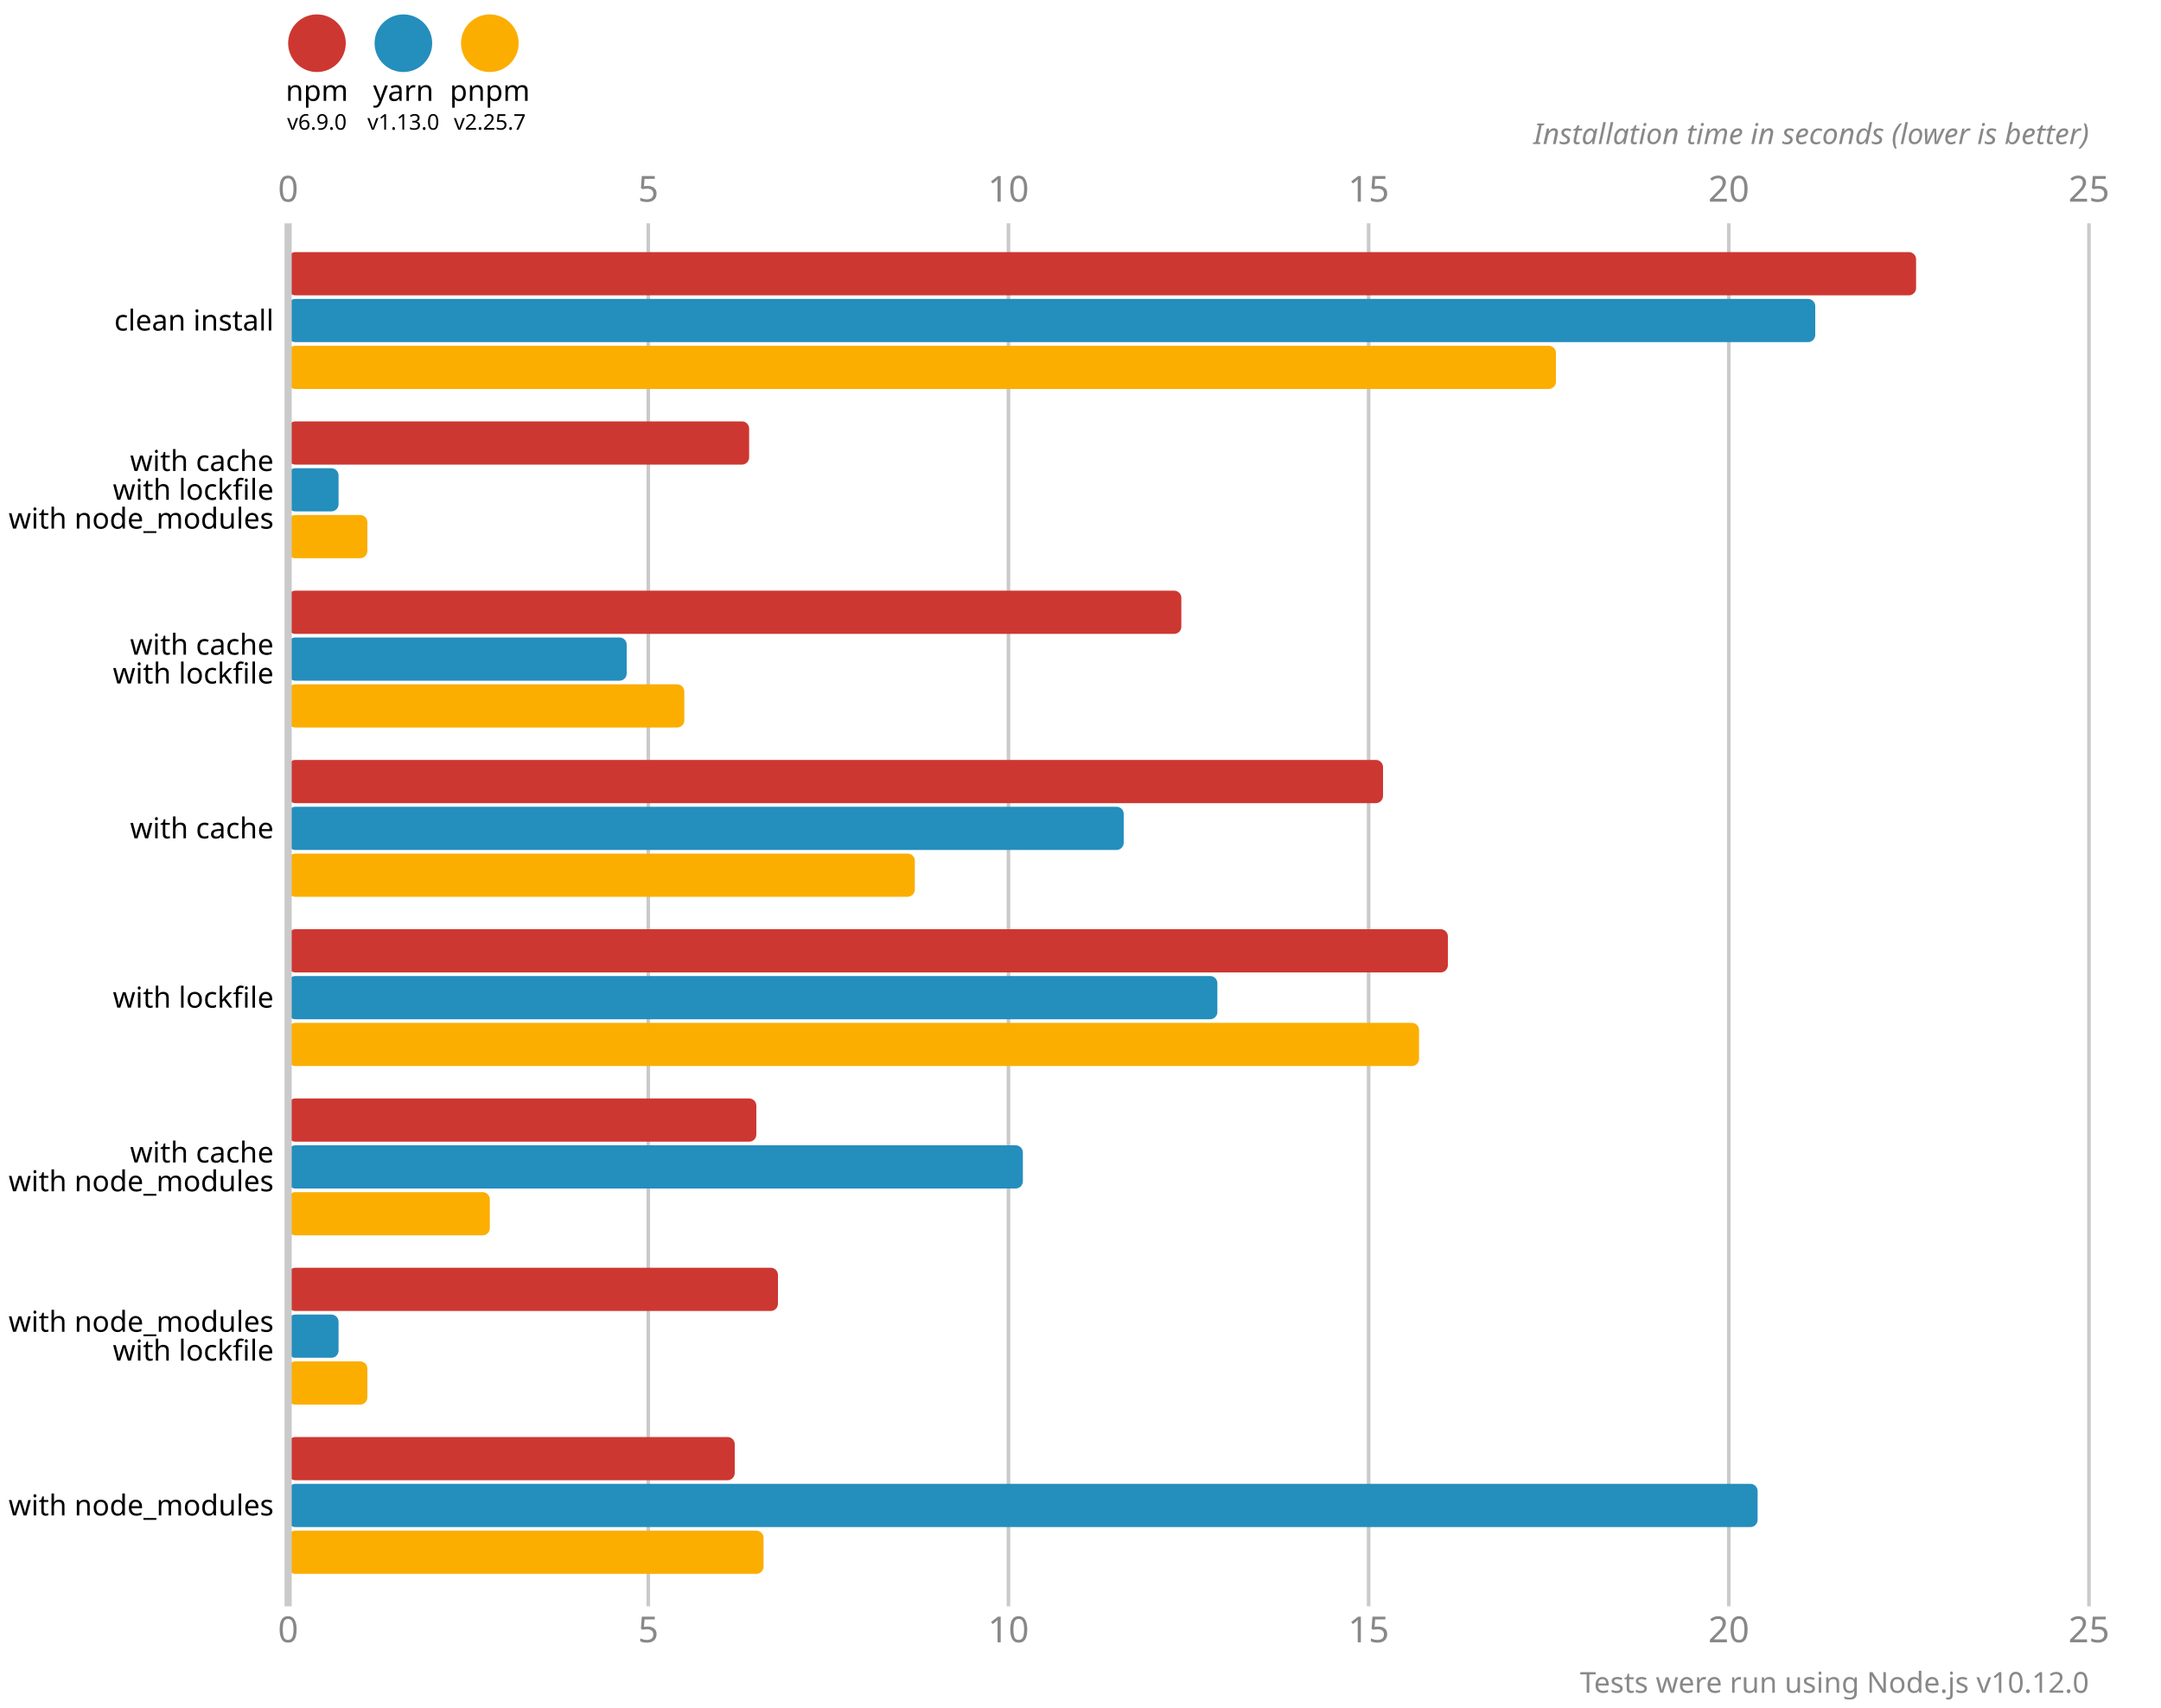
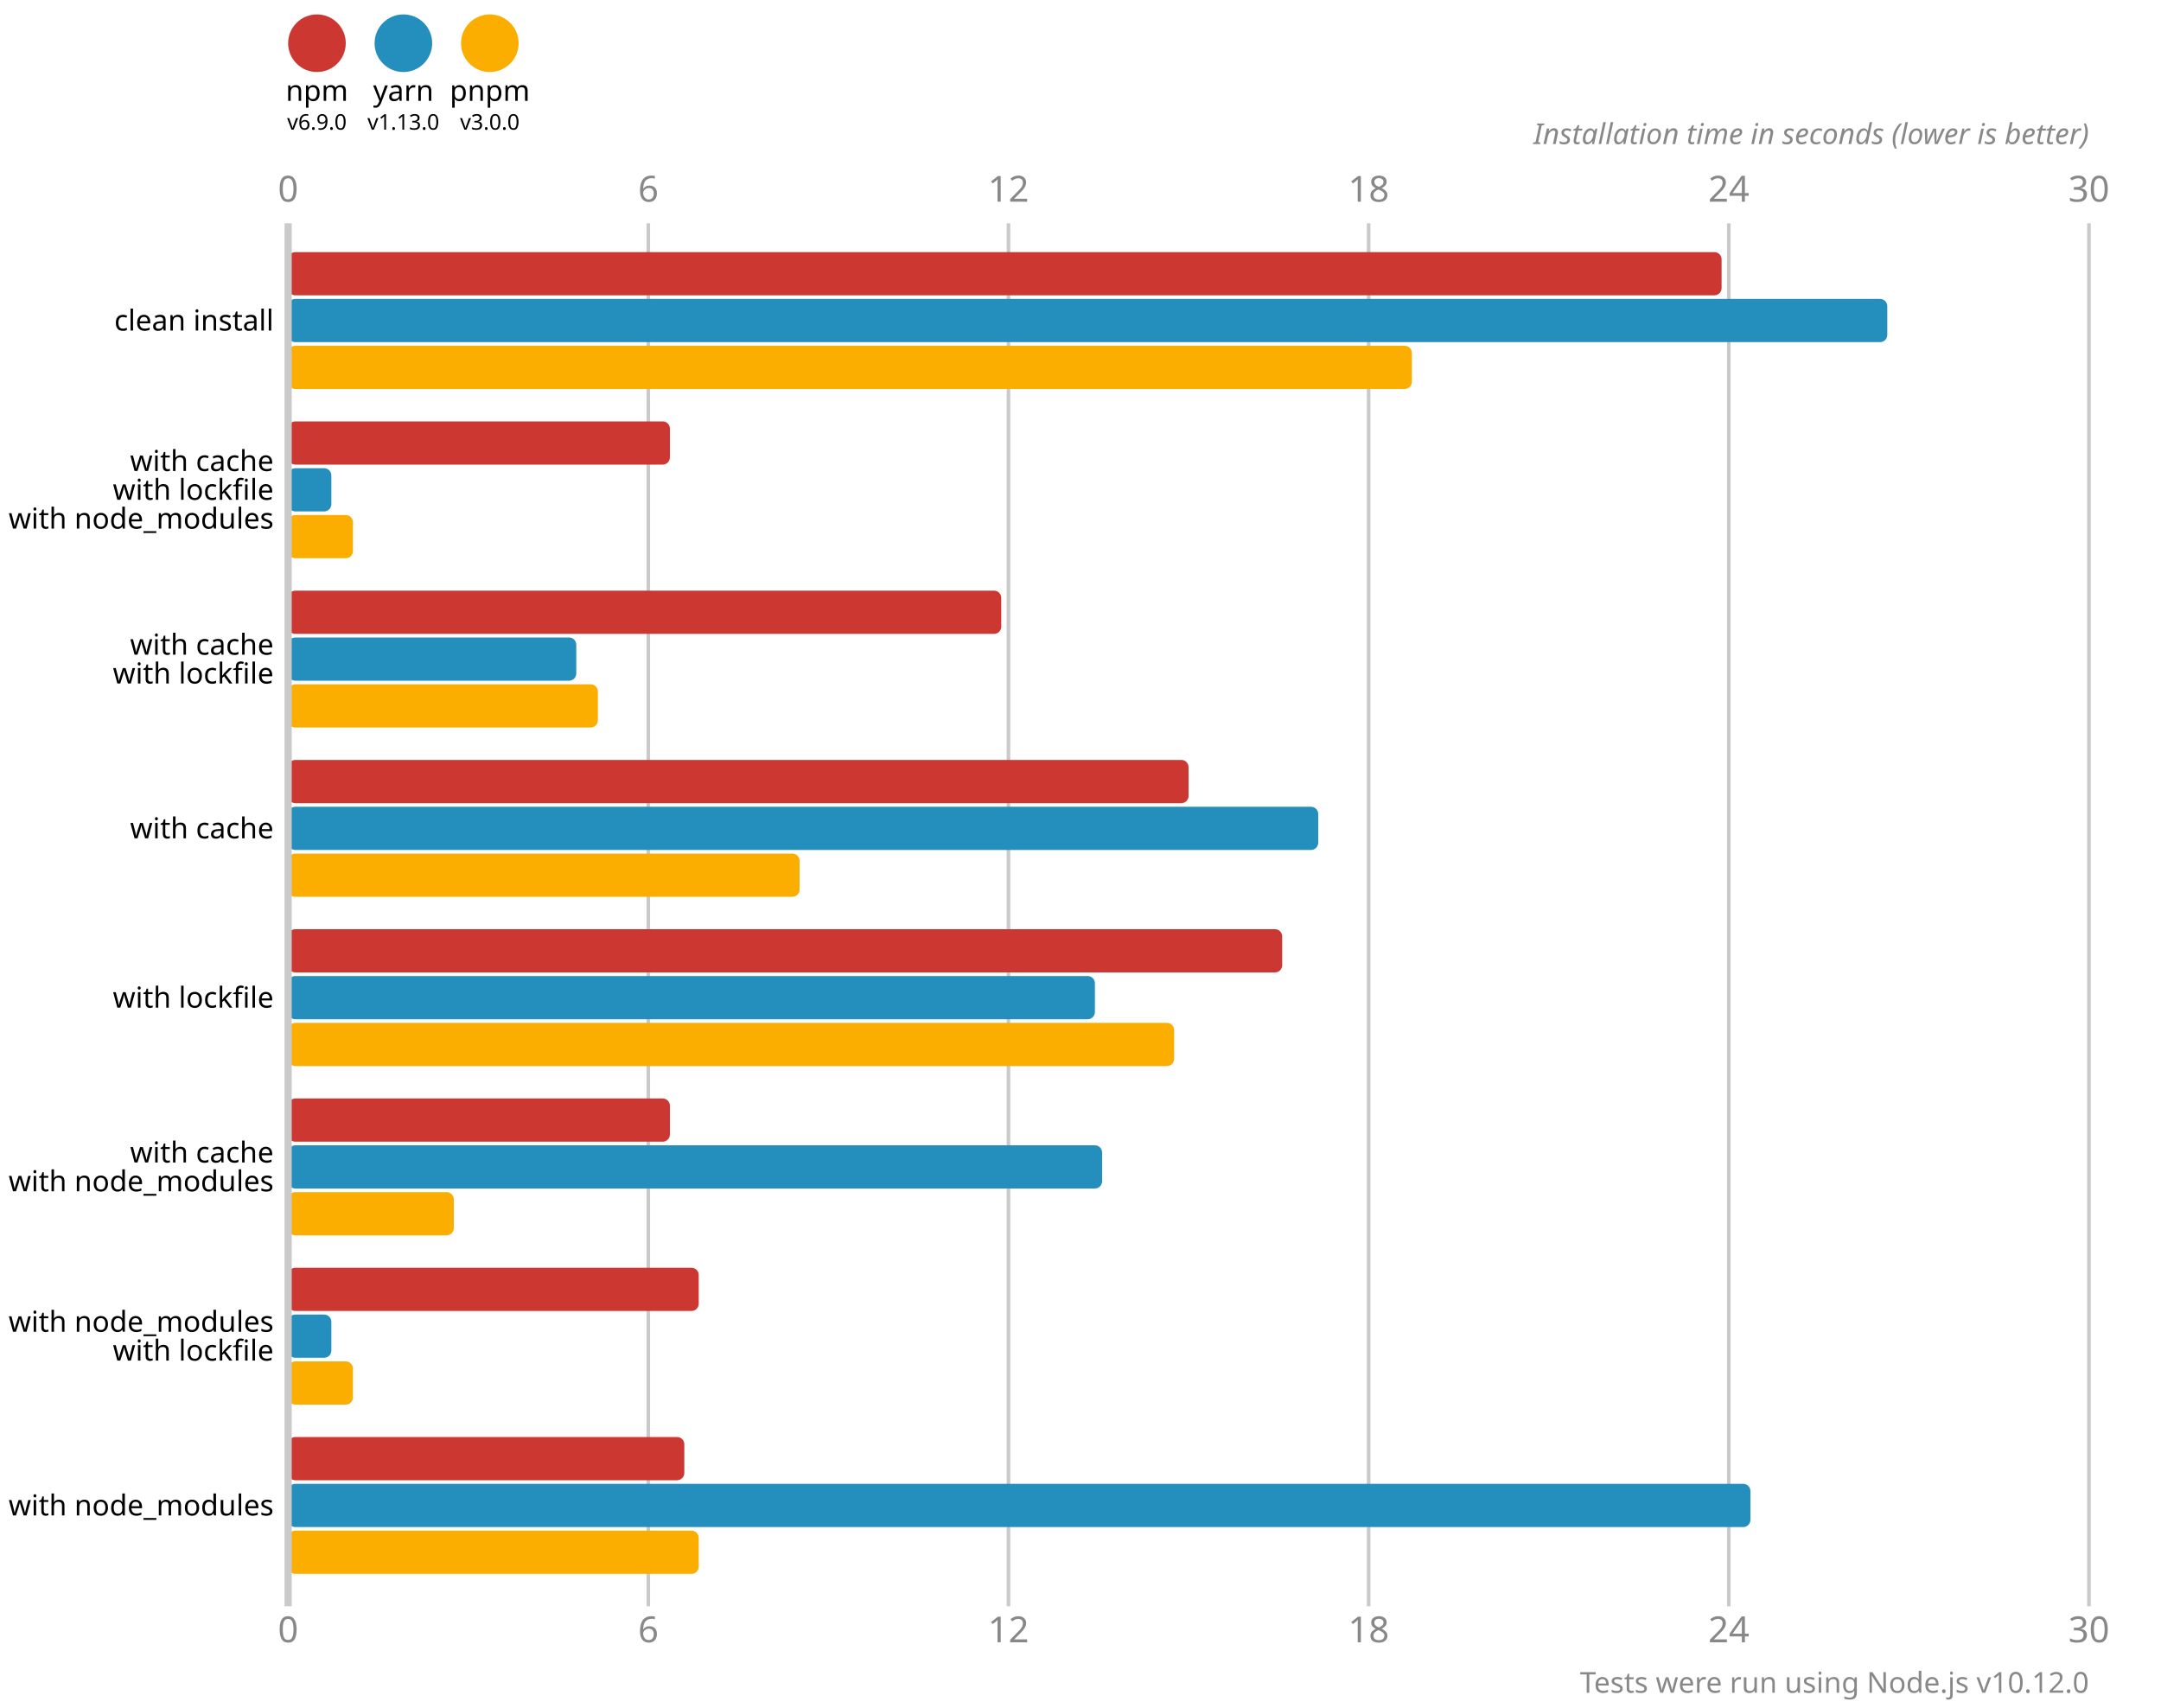
<svg xmlns="http://www.w3.org/2000/svg" version="1.1" viewBox="0 0 300 237">
  <style>
    .font { font-family: sans-serif; }
    .s3 { font-size: 3px; }
    .s4 { font-size: 4px; }
    .s5 { font-size: 5px; }
    .line { stroke: #cacaca; }
    .width { stroke-width: 0.5; }
    .text { fill: #888; }
  </style>
  <circle cx="44" cy="6" r="4" fill="#cd3731" />
  <text x="44" y="14" class="font s4" text-anchor="middle">npm</text>
  <text x="44" y="18" class="font s3" text-anchor="middle">v6.9.0</text>
  <circle cx="56" cy="6" r="4" fill="#248ebd" />
  <text x="56" y="14" class="font s4" text-anchor="middle">yarn</text>
  <text x="56" y="18" class="font s3" text-anchor="middle">v1.13.0</text>
  <circle cx="68" cy="6" r="4" fill="#fbae00" />
  <text x="68" y="14" class="font s4" text-anchor="middle">pnpm</text>
-   <text x="68" y="18" class="font s3" text-anchor="middle">v2.25.7</text>
+   <text x="68" y="18" class="font s3" text-anchor="middle">v3.0.0</text>
  <text x="40" y="28" class="font s5 text" text-anchor="middle">0</text>
  <text x="40" y="228" class="font s5 text" text-anchor="middle">0</text>
  <line x1="90" y1="31" x2="90" y2="223" class="line width" />
-   <text x="90" y="28" class="font s5 text" text-anchor="middle">5</text>
-   <text x="90" y="228" class="font s5 text" text-anchor="middle">5</text>
+   <text x="90" y="28" class="font s5 text" text-anchor="middle">6</text>
+   <text x="90" y="228" class="font s5 text" text-anchor="middle">6</text>
  <line x1="140" y1="31" x2="140" y2="223" class="line width" />
-   <text x="140" y="28" class="font s5 text" text-anchor="middle">10</text>
-   <text x="140" y="228" class="font s5 text" text-anchor="middle">10</text>
+   <text x="140" y="28" class="font s5 text" text-anchor="middle">12</text>
+   <text x="140" y="228" class="font s5 text" text-anchor="middle">12</text>
  <line x1="190" y1="31" x2="190" y2="223" class="line width" />
-   <text x="190" y="28" class="font s5 text" text-anchor="middle">15</text>
-   <text x="190" y="228" class="font s5 text" text-anchor="middle">15</text>
+   <text x="190" y="28" class="font s5 text" text-anchor="middle">18</text>
+   <text x="190" y="228" class="font s5 text" text-anchor="middle">18</text>
  <line x1="240" y1="31" x2="240" y2="223" class="line width" />
-   <text x="240" y="28" class="font s5 text" text-anchor="middle">20</text>
-   <text x="240" y="228" class="font s5 text" text-anchor="middle">20</text>
+   <text x="240" y="28" class="font s5 text" text-anchor="middle">24</text>
+   <text x="240" y="228" class="font s5 text" text-anchor="middle">24</text>
  <line x1="290" y1="31" x2="290" y2="223" class="line width" />
-   <text x="290" y="28" class="font s5 text" text-anchor="middle">25</text>
-   <text x="290" y="228" class="font s5 text" text-anchor="middle">25</text>
+   <text x="290" y="28" class="font s5 text" text-anchor="middle">30</text>
+   <text x="290" y="228" class="font s5 text" text-anchor="middle">30</text>
  <text x="290" y="20" class="font s4 text" font-style="italic" text-anchor="end">Installation time in seconds (lower is better)</text>
-   <rect x="40" y="35" width="226" height="6" fill="#cd3731" rx="1" ry="1" />
-   <rect x="40" y="41.5" width="212" height="6" fill="#248ebd" rx="1" ry="1" />
-   <rect x="40" y="48" width="176" height="6" fill="#fbae00" rx="1" ry="1" />
-   <rect x="40" y="58.5" width="64" height="6" fill="#cd3731" rx="1" ry="1" />
-   <rect x="40" y="65" width="7" height="6" fill="#248ebd" rx="1" ry="1" />
-   <rect x="40" y="71.5" width="11" height="6" fill="#fbae00" rx="1" ry="1" />
-   <rect x="40" y="82" width="124" height="6" fill="#cd3731" rx="1" ry="1" />
-   <rect x="40" y="88.5" width="47" height="6" fill="#248ebd" rx="1" ry="1" />
-   <rect x="40" y="95" width="55" height="6" fill="#fbae00" rx="1" ry="1" />
-   <rect x="40" y="105.5" width="152" height="6" fill="#cd3731" rx="1" ry="1" />
-   <rect x="40" y="112" width="116" height="6" fill="#248ebd" rx="1" ry="1" />
-   <rect x="40" y="118.5" width="87" height="6" fill="#fbae00" rx="1" ry="1" />
-   <rect x="40" y="129" width="161" height="6" fill="#cd3731" rx="1" ry="1" />
-   <rect x="40" y="135.5" width="129" height="6" fill="#248ebd" rx="1" ry="1" />
-   <rect x="40" y="142" width="157" height="6" fill="#fbae00" rx="1" ry="1" />
-   <rect x="40" y="152.5" width="65" height="6" fill="#cd3731" rx="1" ry="1" />
-   <rect x="40" y="159" width="102" height="6" fill="#248ebd" rx="1" ry="1" />
-   <rect x="40" y="165.5" width="28" height="6" fill="#fbae00" rx="1" ry="1" />
-   <rect x="40" y="176" width="68" height="6" fill="#cd3731" rx="1" ry="1" />
-   <rect x="40" y="182.5" width="7" height="6" fill="#248ebd" rx="1" ry="1" />
-   <rect x="40" y="189" width="11" height="6" fill="#fbae00" rx="1" ry="1" />
-   <rect x="40" y="199.5" width="62" height="6" fill="#cd3731" rx="1" ry="1" />
-   <rect x="40" y="206" width="204" height="6" fill="#248ebd" rx="1" ry="1" />
-   <rect x="40" y="212.5" width="66" height="6" fill="#fbae00" rx="1" ry="1" />
+   <rect x="40" y="35" width="199" height="6" fill="#cd3731" rx="1" ry="1" />
+   <rect x="40" y="41.5" width="222" height="6" fill="#248ebd" rx="1" ry="1" />
+   <rect x="40" y="48" width="156" height="6" fill="#fbae00" rx="1" ry="1" />
+   <rect x="40" y="58.5" width="53" height="6" fill="#cd3731" rx="1" ry="1" />
+   <rect x="40" y="65" width="6" height="6" fill="#248ebd" rx="1" ry="1" />
+   <rect x="40" y="71.5" width="9" height="6" fill="#fbae00" rx="1" ry="1" />
+   <rect x="40" y="82" width="99" height="6" fill="#cd3731" rx="1" ry="1" />
+   <rect x="40" y="88.5" width="40" height="6" fill="#248ebd" rx="1" ry="1" />
+   <rect x="40" y="95" width="43" height="6" fill="#fbae00" rx="1" ry="1" />
+   <rect x="40" y="105.5" width="125" height="6" fill="#cd3731" rx="1" ry="1" />
+   <rect x="40" y="112" width="143" height="6" fill="#248ebd" rx="1" ry="1" />
+   <rect x="40" y="118.5" width="71" height="6" fill="#fbae00" rx="1" ry="1" />
+   <rect x="40" y="129" width="138" height="6" fill="#cd3731" rx="1" ry="1" />
+   <rect x="40" y="135.5" width="112" height="6" fill="#248ebd" rx="1" ry="1" />
+   <rect x="40" y="142" width="123" height="6" fill="#fbae00" rx="1" ry="1" />
+   <rect x="40" y="152.5" width="53" height="6" fill="#cd3731" rx="1" ry="1" />
+   <rect x="40" y="159" width="113" height="6" fill="#248ebd" rx="1" ry="1" />
+   <rect x="40" y="165.5" width="23" height="6" fill="#fbae00" rx="1" ry="1" />
+   <rect x="40" y="176" width="57" height="6" fill="#cd3731" rx="1" ry="1" />
+   <rect x="40" y="182.5" width="6" height="6" fill="#248ebd" rx="1" ry="1" />
+   <rect x="40" y="189" width="9" height="6" fill="#fbae00" rx="1" ry="1" />
+   <rect x="40" y="199.5" width="55" height="6" fill="#cd3731" rx="1" ry="1" />
+   <rect x="40" y="206" width="203" height="6" fill="#248ebd" rx="1" ry="1" />
+   <rect x="40" y="212.5" width="57" height="6" fill="#fbae00" rx="1" ry="1" />
  <line x1="40" y1="31" x2="40" y2="223" class="line" />
  <text x="38" y="44.5" class="font s4" dominant-baseline="middle" text-anchor="end">clean install</text>
  <text x="38" y="64" class="font s4" dominant-baseline="middle" text-anchor="end">with cache</text>
  <text x="38" y="68" class="font s4" dominant-baseline="middle" text-anchor="end">with lockfile</text>
  <text x="38" y="72" class="font s4" dominant-baseline="middle" text-anchor="end">with node_modules</text>
  <text x="38" y="89.5" class="font s4" dominant-baseline="middle" text-anchor="end">with cache</text>
  <text x="38" y="93.5" class="font s4" dominant-baseline="middle" text-anchor="end">with lockfile</text>
  <text x="38" y="115" class="font s4" dominant-baseline="middle" text-anchor="end">with cache</text>
  <text x="38" y="138.5" class="font s4" dominant-baseline="middle" text-anchor="end">with lockfile</text>
  <text x="38" y="160" class="font s4" dominant-baseline="middle" text-anchor="end">with cache</text>
  <text x="38" y="164" class="font s4" dominant-baseline="middle" text-anchor="end">with node_modules</text>
  <text x="38" y="183.5" class="font s4" dominant-baseline="middle" text-anchor="end">with node_modules</text>
  <text x="38" y="187.5" class="font s4" dominant-baseline="middle" text-anchor="end">with lockfile</text>
  <text x="38" y="209" class="font s4" dominant-baseline="middle" text-anchor="end">with node_modules</text>
  <text x="290" y="235" class="font s4 text" text-anchor="end">Tests were run using Node.js v10.12.0</text>
</svg>
